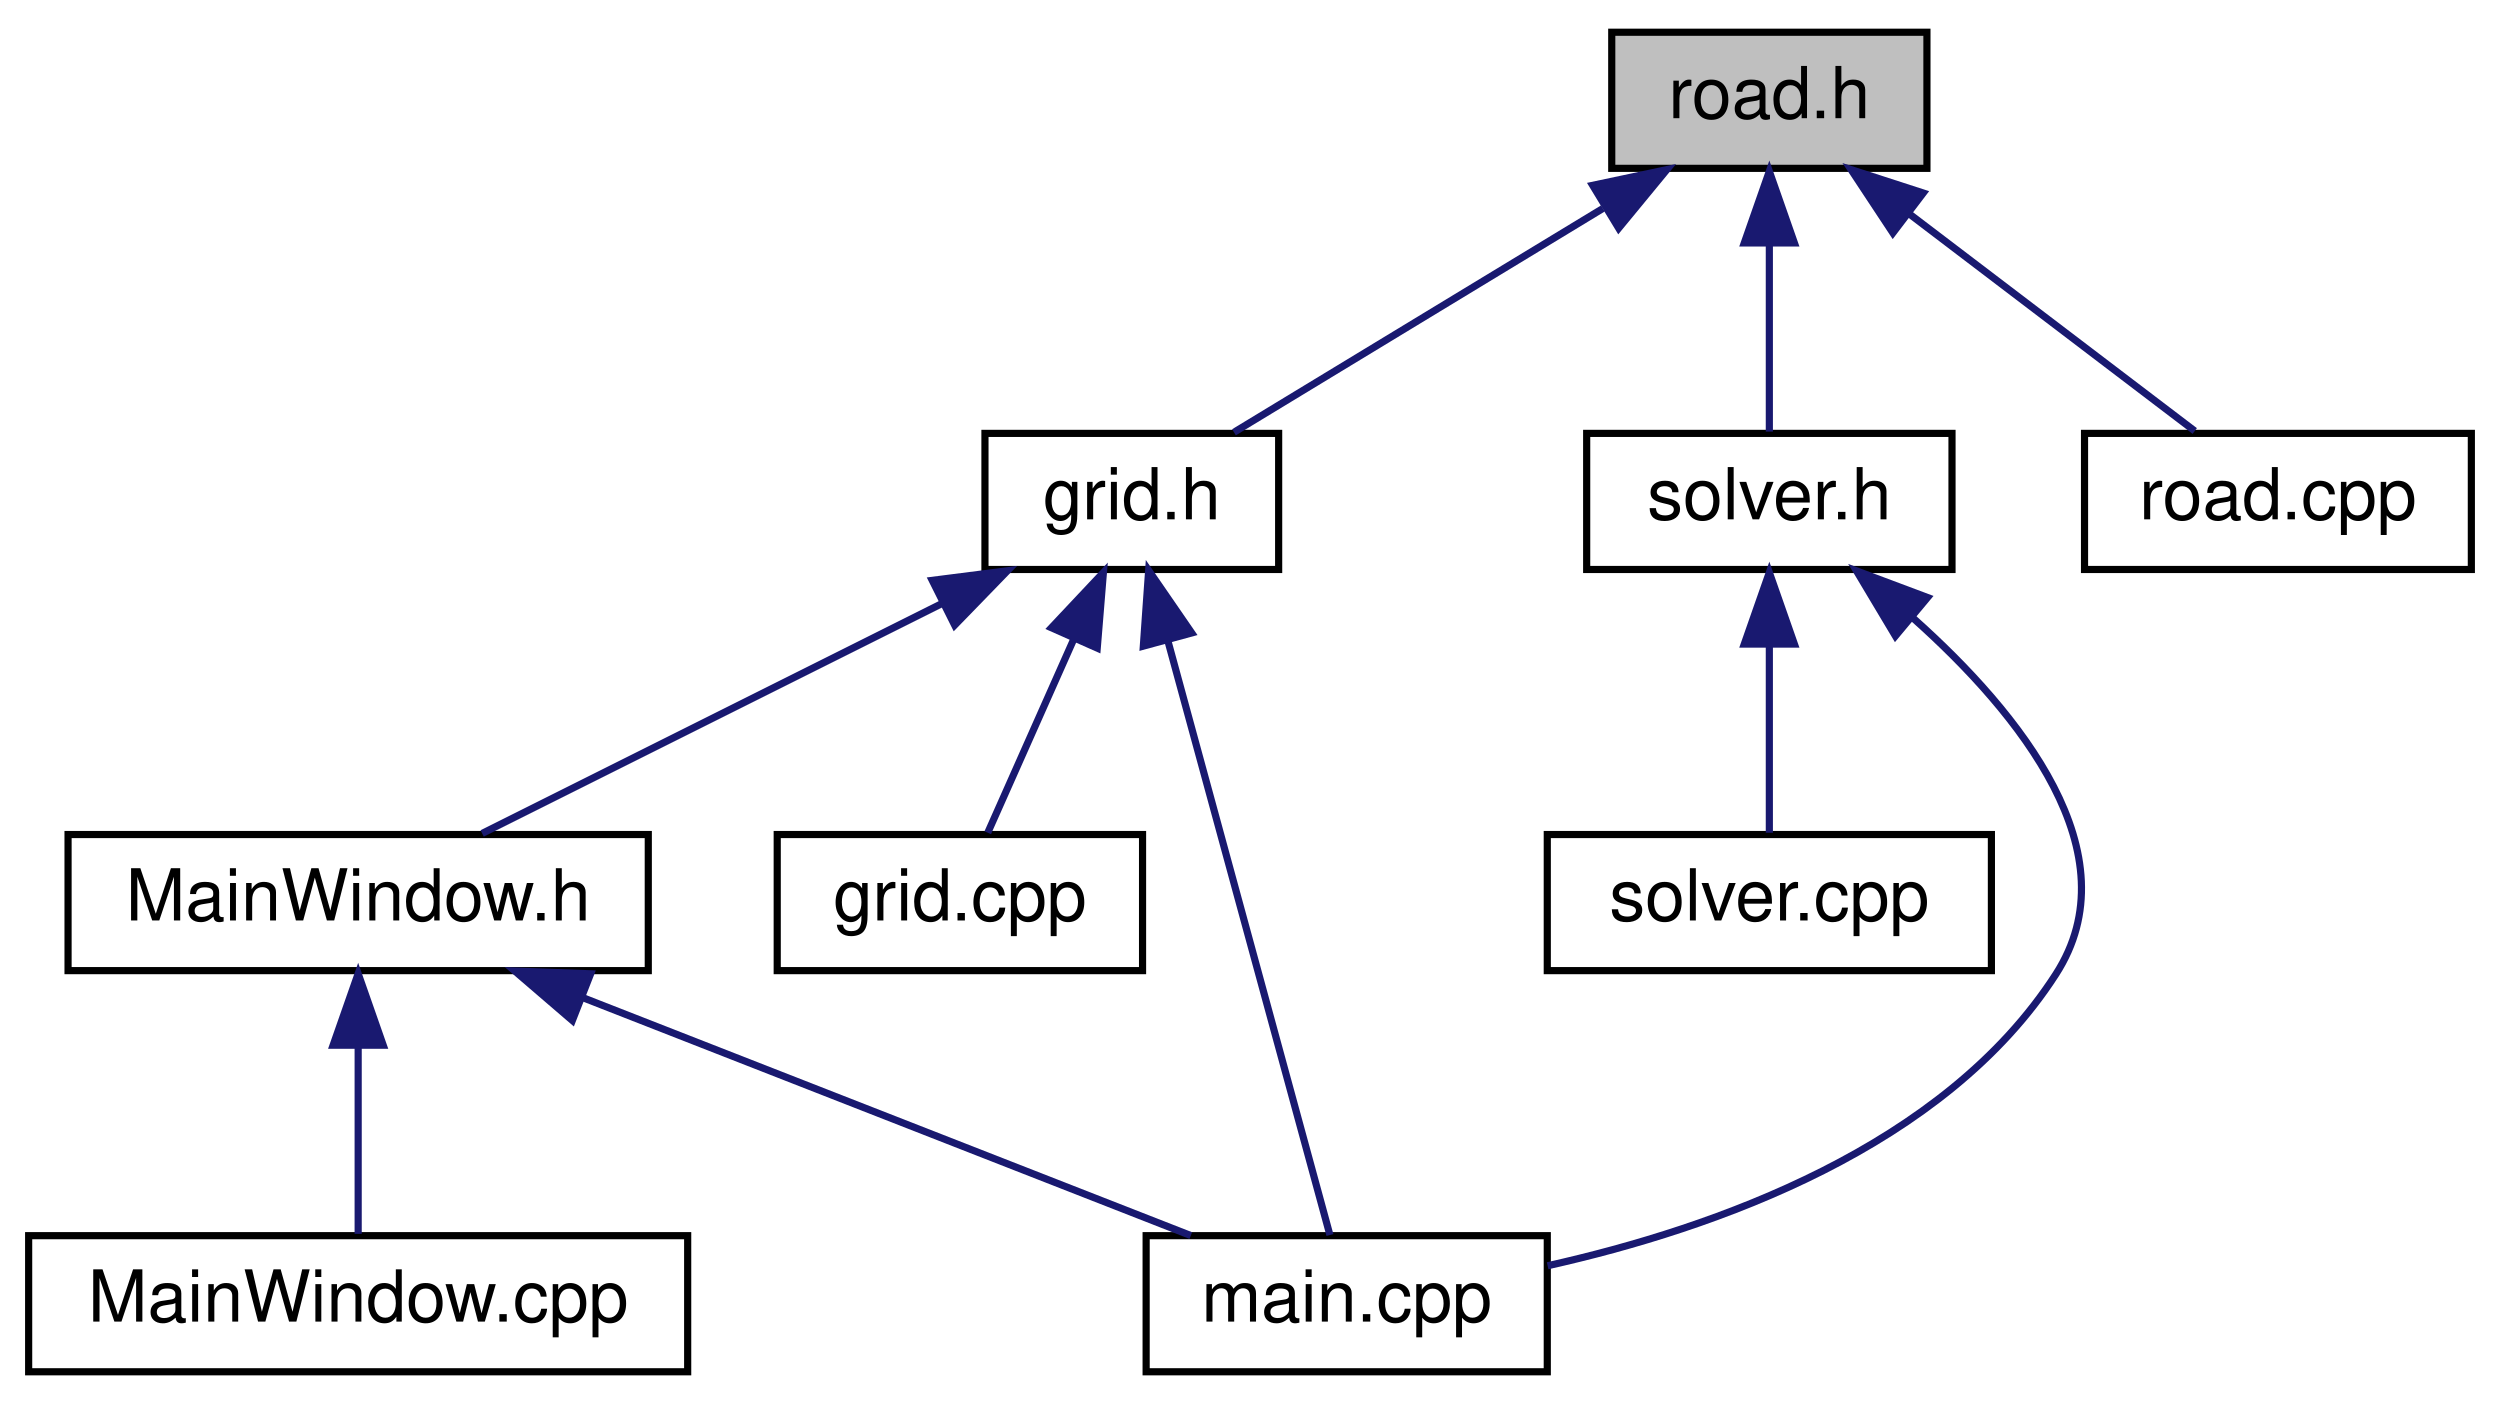
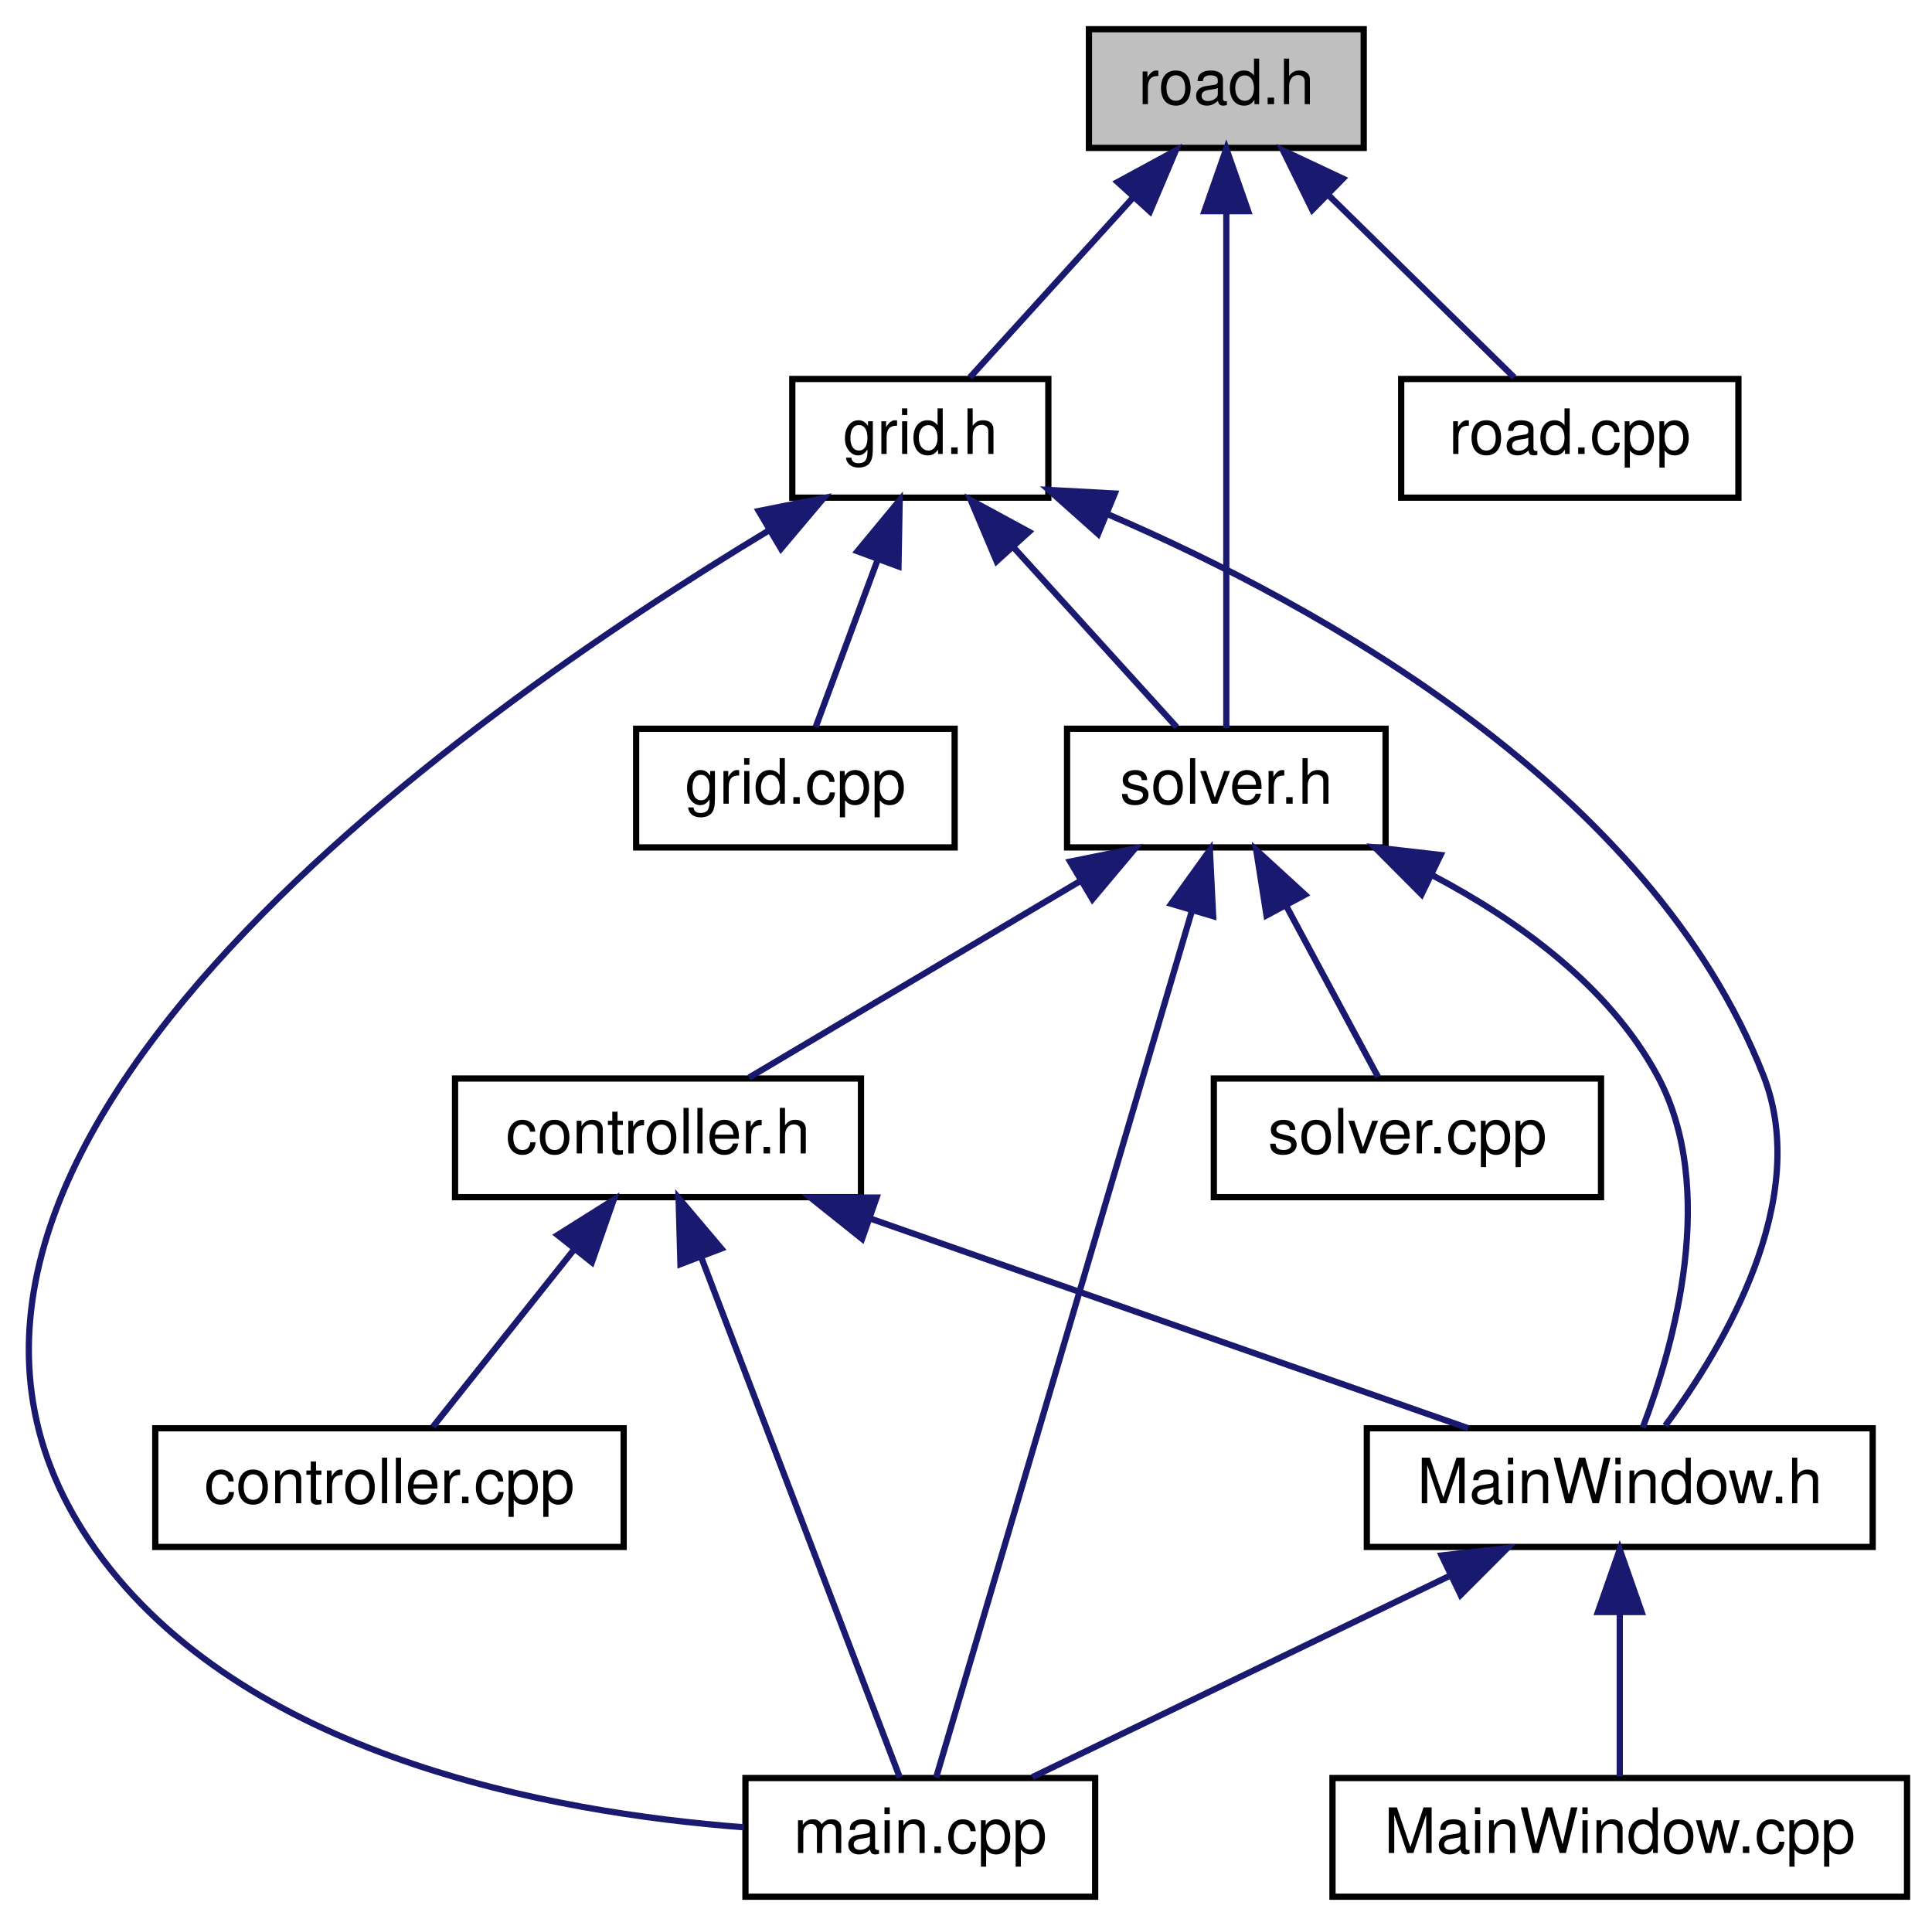
- <svg xmlns="http://www.w3.org/2000/svg" xmlns:xlink="http://www.w3.org/1999/xlink" width="349pt" height="196pt" viewBox="0.00 0.00 349.00 196.00">
-   <g id="graph0" class="graph" transform="scale(1 1) rotate(0) translate(4 192)">
+ <svg xmlns="http://www.w3.org/2000/svg" xmlns:xlink="http://www.w3.org/1999/xlink" width="309pt" height="308pt" viewBox="0.00 0.00 309.36 308.00">
+   <g id="graph0" class="graph" transform="scale(1 1) rotate(0) translate(4 304)">
    <g id="node1" class="node">
-       <polygon fill="#bfbfbf" stroke="black" points="221,-168.5 221,-187.5 265,-187.5 265,-168.5 221,-168.5" />
-       <text text-anchor="middle" x="243" y="-175.5" font-family="Helvetica,sans-Serif" font-size="10.00">road.h</text>
+       <polygon fill="#bfbfbf" stroke="black" points="170.363,-280.5 170.363,-299.5 214.363,-299.5 214.363,-280.5 170.363,-280.5" />
+       <text text-anchor="middle" x="192.363" y="-287.5" font-family="Helvetica,sans-Serif" font-size="10.00">road.h</text>
    </g>
    <g id="node2" class="node">
      <g id="a_node2">
        <a xlink:href="grid_8h.html" target="_top" xlink:title="grid.h">
-           <polygon fill="none" stroke="black" points="133.5,-112.5 133.5,-131.5 174.5,-131.5 174.5,-112.5 133.5,-112.5" />
-           <text text-anchor="middle" x="154" y="-119.5" font-family="Helvetica,sans-Serif" font-size="10.00">grid.h</text>
+           <polygon fill="none" stroke="black" points="122.863,-224.5 122.863,-243.5 163.863,-243.5 163.863,-224.5 122.863,-224.5" />
+           <text text-anchor="middle" x="143.363" y="-231.5" font-family="Helvetica,sans-Serif" font-size="10.00">grid.h</text>
        </a>
      </g>
    </g>
    <g id="edge1" class="edge">
-       <path fill="none" stroke="midnightblue" d="M219.762,-162.901C203.442,-152.999 182.135,-140.071 168.264,-131.655" />
-       <polygon fill="midnightblue" stroke="midnightblue" points="218.336,-166.129 228.701,-168.324 221.967,-160.144 218.336,-166.129" />
+       <path fill="none" stroke="midnightblue" d="M177.329,-272.431C168.741,-262.967 158.32,-251.483 151.304,-243.751" />
+       <polygon fill="midnightblue" stroke="midnightblue" points="174.96,-275.029 184.272,-280.083 180.144,-270.325 174.96,-275.029" />
    </g>
-     <g id="node7" class="node">
-       <g id="a_node7">
+     <g id="node4" class="node">
+       <g id="a_node4">
        <a xlink:href="solver_8h.html" target="_top" xlink:title="solver.h">
-           <polygon fill="none" stroke="black" points="217.5,-112.5 217.5,-131.5 268.5,-131.5 268.5,-112.5 217.5,-112.5" />
-           <text text-anchor="middle" x="243" y="-119.5" font-family="Helvetica,sans-Serif" font-size="10.00">solver.h</text>
+           <polygon fill="none" stroke="black" points="166.863,-168.5 166.863,-187.5 217.863,-187.5 217.863,-168.5 166.863,-168.5" />
+           <text text-anchor="middle" x="192.363" y="-175.5" font-family="Helvetica,sans-Serif" font-size="10.00">solver.h</text>
        </a>
      </g>
    </g>
-     <g id="edge7" class="edge">
-       <path fill="none" stroke="midnightblue" d="M243,-157.805C243,-148.91 243,-138.78 243,-131.751" />
-       <polygon fill="midnightblue" stroke="midnightblue" points="239.5,-158.083 243,-168.083 246.5,-158.083 239.5,-158.083" />
+     <g id="edge15" class="edge">
+       <path fill="none" stroke="midnightblue" d="M192.363,-270.348C192.363,-246.254 192.363,-205.308 192.363,-187.591" />
+       <polygon fill="midnightblue" stroke="midnightblue" points="188.863,-270.368 192.363,-280.368 195.863,-270.369 188.863,-270.368" />
    </g>
-     <g id="node9" class="node">
-       <g id="a_node9">
+     <g id="node11" class="node">
+       <g id="a_node11">
        <a xlink:href="road_8cpp.html" target="_top" xlink:title="road.cpp">
-           <polygon fill="none" stroke="black" points="287,-112.5 287,-131.5 341,-131.5 341,-112.5 287,-112.5" />
-           <text text-anchor="middle" x="314" y="-119.5" font-family="Helvetica,sans-Serif" font-size="10.00">road.cpp</text>
+           <polygon fill="none" stroke="black" points="220.363,-224.5 220.363,-243.5 274.363,-243.5 274.363,-224.5 220.363,-224.5" />
+           <text text-anchor="middle" x="247.363" y="-231.5" font-family="Helvetica,sans-Serif" font-size="10.00">road.cpp</text>
        </a>
      </g>
    </g>
-     <g id="edge10" class="edge">
-       <path fill="none" stroke="midnightblue" d="M262.59,-162.101C275.368,-152.382 291.613,-140.027 302.385,-131.834" />
-       <polygon fill="midnightblue" stroke="midnightblue" points="260.248,-159.484 254.407,-168.324 264.486,-165.056 260.248,-159.484" />
+     <g id="edge16" class="edge">
+       <path fill="none" stroke="midnightblue" d="M208.657,-273.002C218.404,-263.433 230.416,-251.639 238.45,-243.751" />
+       <polygon fill="midnightblue" stroke="midnightblue" points="206.129,-270.58 201.445,-280.083 211.033,-275.575 206.129,-270.58" />
    </g>
    <g id="node3" class="node">
      <g id="a_node3">
        <a xlink:href="grid_8cpp.html" target="_top" xlink:title="grid.cpp">
-           <polygon fill="none" stroke="black" points="104.5,-56.5 104.5,-75.5 155.5,-75.5 155.5,-56.5 104.5,-56.5" />
-           <text text-anchor="middle" x="130" y="-63.5" font-family="Helvetica,sans-Serif" font-size="10.00">grid.cpp</text>
+           <polygon fill="none" stroke="black" points="97.863,-168.5 97.863,-187.5 148.863,-187.5 148.863,-168.5 97.863,-168.5" />
+           <text text-anchor="middle" x="123.363" y="-175.5" font-family="Helvetica,sans-Serif" font-size="10.00">grid.cpp</text>
        </a>
      </g>
    </g>
    <g id="edge2" class="edge">
-       <path fill="none" stroke="midnightblue" d="M145.862,-102.69C141.817,-93.589 137.117,-83.014 133.889,-75.751" />
-       <polygon fill="midnightblue" stroke="midnightblue" points="142.777,-104.366 150.037,-112.083 149.174,-101.523 142.777,-104.366" />
+       <path fill="none" stroke="midnightblue" d="M136.581,-214.69C133.211,-205.589 129.294,-195.014 126.604,-187.751" />
+       <polygon fill="midnightblue" stroke="midnightblue" points="133.305,-215.921 140.06,-224.083 139.869,-213.49 133.305,-215.921" />
    </g>
-     <g id="node4" class="node">
-       <g id="a_node4">
+     <g id="edge3" class="edge">
+       <path fill="none" stroke="midnightblue" d="M158.398,-216.431C166.985,-206.967 177.407,-195.483 184.422,-187.751" />
+       <polygon fill="midnightblue" stroke="midnightblue" points="155.582,-214.325 151.454,-224.083 160.766,-219.029 155.582,-214.325" />
+     </g>
+     <g id="node7" class="node">
+       <g id="a_node7">
        <a xlink:href="main_8cpp.html" target="_top" xlink:title="main.cpp">
-           <polygon fill="none" stroke="black" points="156,-0.5 156,-19.5 212,-19.5 212,-0.5 156,-0.5" />
-           <text text-anchor="middle" x="184" y="-7.5" font-family="Helvetica,sans-Serif" font-size="10.00">main.cpp</text>
+           <polygon fill="none" stroke="black" points="115.363,-0.5 115.363,-19.5 171.363,-19.5 171.363,-0.5 115.363,-0.5" />
+           <text text-anchor="middle" x="143.363" y="-7.5" font-family="Helvetica,sans-Serif" font-size="10.00">main.cpp</text>
        </a>
      </g>
    </g>
-     <g id="edge3" class="edge">
-       <path fill="none" stroke="midnightblue" d="M158.998,-102.674C165.557,-78.625 176.803,-37.388 181.657,-19.591" />
-       <polygon fill="midnightblue" stroke="midnightblue" points="155.609,-101.8 156.354,-112.368 162.362,-103.642 155.609,-101.8" />
+     <g id="edge14" class="edge">
+       <path fill="none" stroke="midnightblue" d="M119.122,-219.256C70.057,-189.673 -32.752,-117.648 11.363,-56 34.893,-23.118 83.897,-13.987 115.126,-11.612" />
+       <polygon fill="midnightblue" stroke="midnightblue" points="117.496,-222.36 127.886,-224.432 121.056,-216.333 117.496,-222.36" />
+     </g>
+     <g id="node8" class="node">
+       <g id="a_node8">
+         <a xlink:href="_main_window_8h.html" target="_top" xlink:title="MainWindow.h">
+           <polygon fill="none" stroke="black" points="214.863,-56.5 214.863,-75.5 295.863,-75.5 295.863,-56.5 214.863,-56.5" />
+           <text text-anchor="middle" x="255.363" y="-63.5" font-family="Helvetica,sans-Serif" font-size="10.00">MainWindow.h</text>
+         </a>
+       </g>
+     </g>
+     <g id="edge13" class="edge">
+       <path fill="none" stroke="midnightblue" d="M173.376,-221.845C207.344,-207.255 260.299,-178 278.363,-132 286.151,-112.167 271.989,-88.49 262.637,-75.902" />
+       <polygon fill="midnightblue" stroke="midnightblue" points="171.837,-218.693 163.924,-225.738 174.503,-225.166 171.837,-218.693" />
    </g>
    <g id="node5" class="node">
      <g id="a_node5">
-         <a xlink:href="_main_window_8h.html" target="_top" xlink:title="MainWindow.h">
-           <polygon fill="none" stroke="black" points="5.5,-56.5 5.5,-75.5 86.5,-75.5 86.5,-56.5 5.5,-56.5" />
-           <text text-anchor="middle" x="46" y="-63.5" font-family="Helvetica,sans-Serif" font-size="10.00">MainWindow.h</text>
+         <a xlink:href="controller_8h.html" target="_top" xlink:title="controller.h">
+           <polygon fill="none" stroke="black" points="68.863,-112.5 68.863,-131.5 133.863,-131.5 133.863,-112.5 68.863,-112.5" />
+           <text text-anchor="middle" x="101.363" y="-119.5" font-family="Helvetica,sans-Serif" font-size="10.00">controller.h</text>
        </a>
      </g>
    </g>
    <g id="edge4" class="edge">
-       <path fill="none" stroke="midnightblue" d="M127.452,-107.726C107.454,-97.727 80.613,-84.306 63.309,-75.654" />
-       <polygon fill="midnightblue" stroke="midnightblue" points="126.138,-110.982 136.648,-112.324 129.269,-104.721 126.138,-110.982" />
+       <path fill="none" stroke="midnightblue" d="M169.069,-163.177C152.324,-153.241 130.263,-140.149 115.948,-131.655" />
+       <polygon fill="midnightblue" stroke="midnightblue" points="167.356,-166.231 177.742,-168.324 170.929,-160.211 167.356,-166.231" />
    </g>
-     <g id="edge5" class="edge">
-       <path fill="none" stroke="midnightblue" d="M77.249,-52.772C103.171,-42.629 139.362,-28.467 162.236,-19.516" />
-       <polygon fill="midnightblue" stroke="midnightblue" points="75.903,-49.54 67.867,-56.444 78.454,-56.059 75.903,-49.54" />
+     <g id="edge11" class="edge">
+       <path fill="none" stroke="midnightblue" d="M186.871,-158.395C176.301,-122.585 153.5,-45.342 145.892,-19.568" />
+       <polygon fill="midnightblue" stroke="midnightblue" points="183.541,-159.475 189.729,-168.075 190.254,-157.493 183.541,-159.475" />
+     </g>
+     <g id="edge10" class="edge">
+       <path fill="none" stroke="midnightblue" d="M225.423,-164.008C239.129,-156.781 253.615,-146.304 261.363,-132 271.187,-113.864 264.01,-88.662 259.04,-75.608" />
+       <polygon fill="midnightblue" stroke="midnightblue" points="223.625,-160.99 216.151,-168.499 226.677,-167.29 223.625,-160.99" />
+     </g>
+     <g id="node10" class="node">
+       <g id="a_node10">
+         <a xlink:href="solver_8cpp.html" target="_top" xlink:title="solver.cpp">
+           <polygon fill="none" stroke="black" points="190.363,-112.5 190.363,-131.5 252.363,-131.5 252.363,-112.5 190.363,-112.5" />
+           <text text-anchor="middle" x="221.363" y="-119.5" font-family="Helvetica,sans-Serif" font-size="10.00">solver.cpp</text>
+         </a>
+       </g>
+     </g>
+     <g id="edge12" class="edge">
+       <path fill="none" stroke="midnightblue" d="M202.039,-158.983C206.961,-149.817 212.721,-139.092 216.663,-131.751" />
+       <polygon fill="midnightblue" stroke="midnightblue" points="198.8,-157.617 197.152,-168.083 204.967,-160.929 198.8,-157.617" />
    </g>
    <g id="node6" class="node">
      <g id="a_node6">
-         <a xlink:href="_main_window_8cpp.html" target="_top" xlink:title="MainWindow.cpp">
-           <polygon fill="none" stroke="black" points="0,-0.5 0,-19.5 92,-19.5 92,-0.5 0,-0.5" />
-           <text text-anchor="middle" x="46" y="-7.5" font-family="Helvetica,sans-Serif" font-size="10.00">MainWindow.cpp</text>
+         <a xlink:href="controller_8cpp.html" target="_top" xlink:title="controller.cpp">
+           <polygon fill="none" stroke="black" points="20.863,-56.5 20.863,-75.5 95.863,-75.5 95.863,-56.5 20.863,-56.5" />
+           <text text-anchor="middle" x="58.363" y="-63.5" font-family="Helvetica,sans-Serif" font-size="10.00">controller.cpp</text>
        </a>
      </g>
    </g>
+     <g id="edge5" class="edge">
+       <path fill="none" stroke="midnightblue" d="M87.941,-104.144C80.449,-94.736 71.426,-83.405 65.332,-75.751" />
+       <polygon fill="midnightblue" stroke="midnightblue" points="85.295,-106.44 94.263,-112.083 90.771,-102.08 85.295,-106.44" />
+     </g>
    <g id="edge6" class="edge">
-       <path fill="none" stroke="midnightblue" d="M46,-45.804C46,-36.91 46,-26.78 46,-19.751" />
-       <polygon fill="midnightblue" stroke="midnightblue" points="42.5,-46.083 46,-56.083 49.5,-46.083 42.5,-46.083" />
+       <path fill="none" stroke="midnightblue" d="M108.237,-102.998C117.401,-78.997 133.257,-37.468 140.083,-19.591" />
+       <polygon fill="midnightblue" stroke="midnightblue" points="104.956,-101.778 104.659,-112.368 111.496,-104.275 104.956,-101.778" />
+     </g>
+     <g id="edge7" class="edge">
+       <path fill="none" stroke="midnightblue" d="M135.474,-109.039C164.45,-98.879 205.325,-84.546 231.075,-75.516" />
+       <polygon fill="midnightblue" stroke="midnightblue" points="134.043,-105.832 125.765,-112.444 136.36,-112.437 134.043,-105.832" />
    </g>
    <g id="edge8" class="edge">
-       <path fill="none" stroke="midnightblue" d="M263.125,-105.664C277.962,-92.422 293.834,-72.826 283,-56 267.464,-31.872 235.475,-20.532 212.049,-15.3" />
-       <polygon fill="midnightblue" stroke="midnightblue" points="260.599,-103.213 255.164,-112.308 265.084,-108.587 260.599,-103.213" />
+       <path fill="none" stroke="midnightblue" d="M228.114,-51.862C207.347,-41.849 179.34,-28.346 161.313,-19.654" />
+       <polygon fill="midnightblue" stroke="midnightblue" points="226.841,-55.134 237.368,-56.324 229.881,-48.828 226.841,-55.134" />
    </g>
-     <g id="node8" class="node">
-       <g id="a_node8">
-         <a xlink:href="solver_8cpp.html" target="_top" xlink:title="solver.cpp">
-           <polygon fill="none" stroke="black" points="212,-56.5 212,-75.5 274,-75.5 274,-56.5 212,-56.5" />
-           <text text-anchor="middle" x="243" y="-63.5" font-family="Helvetica,sans-Serif" font-size="10.00">solver.cpp</text>
+     <g id="node9" class="node">
+       <g id="a_node9">
+         <a xlink:href="_main_window_8cpp.html" target="_top" xlink:title="MainWindow.cpp">
+           <polygon fill="none" stroke="black" points="209.363,-0.5 209.363,-19.5 301.363,-19.5 301.363,-0.5 209.363,-0.5" />
+           <text text-anchor="middle" x="255.363" y="-7.5" font-family="Helvetica,sans-Serif" font-size="10.00">MainWindow.cpp</text>
        </a>
      </g>
    </g>
    <g id="edge9" class="edge">
-       <path fill="none" stroke="midnightblue" d="M243,-101.805C243,-92.91 243,-82.78 243,-75.751" />
-       <polygon fill="midnightblue" stroke="midnightblue" points="239.5,-102.083 243,-112.083 246.5,-102.083 239.5,-102.083" />
+       <path fill="none" stroke="midnightblue" d="M255.363,-45.804C255.363,-36.91 255.363,-26.78 255.363,-19.751" />
+       <polygon fill="midnightblue" stroke="midnightblue" points="251.863,-46.083 255.363,-56.083 258.863,-46.083 251.863,-46.083" />
    </g>
  </g>
</svg>
